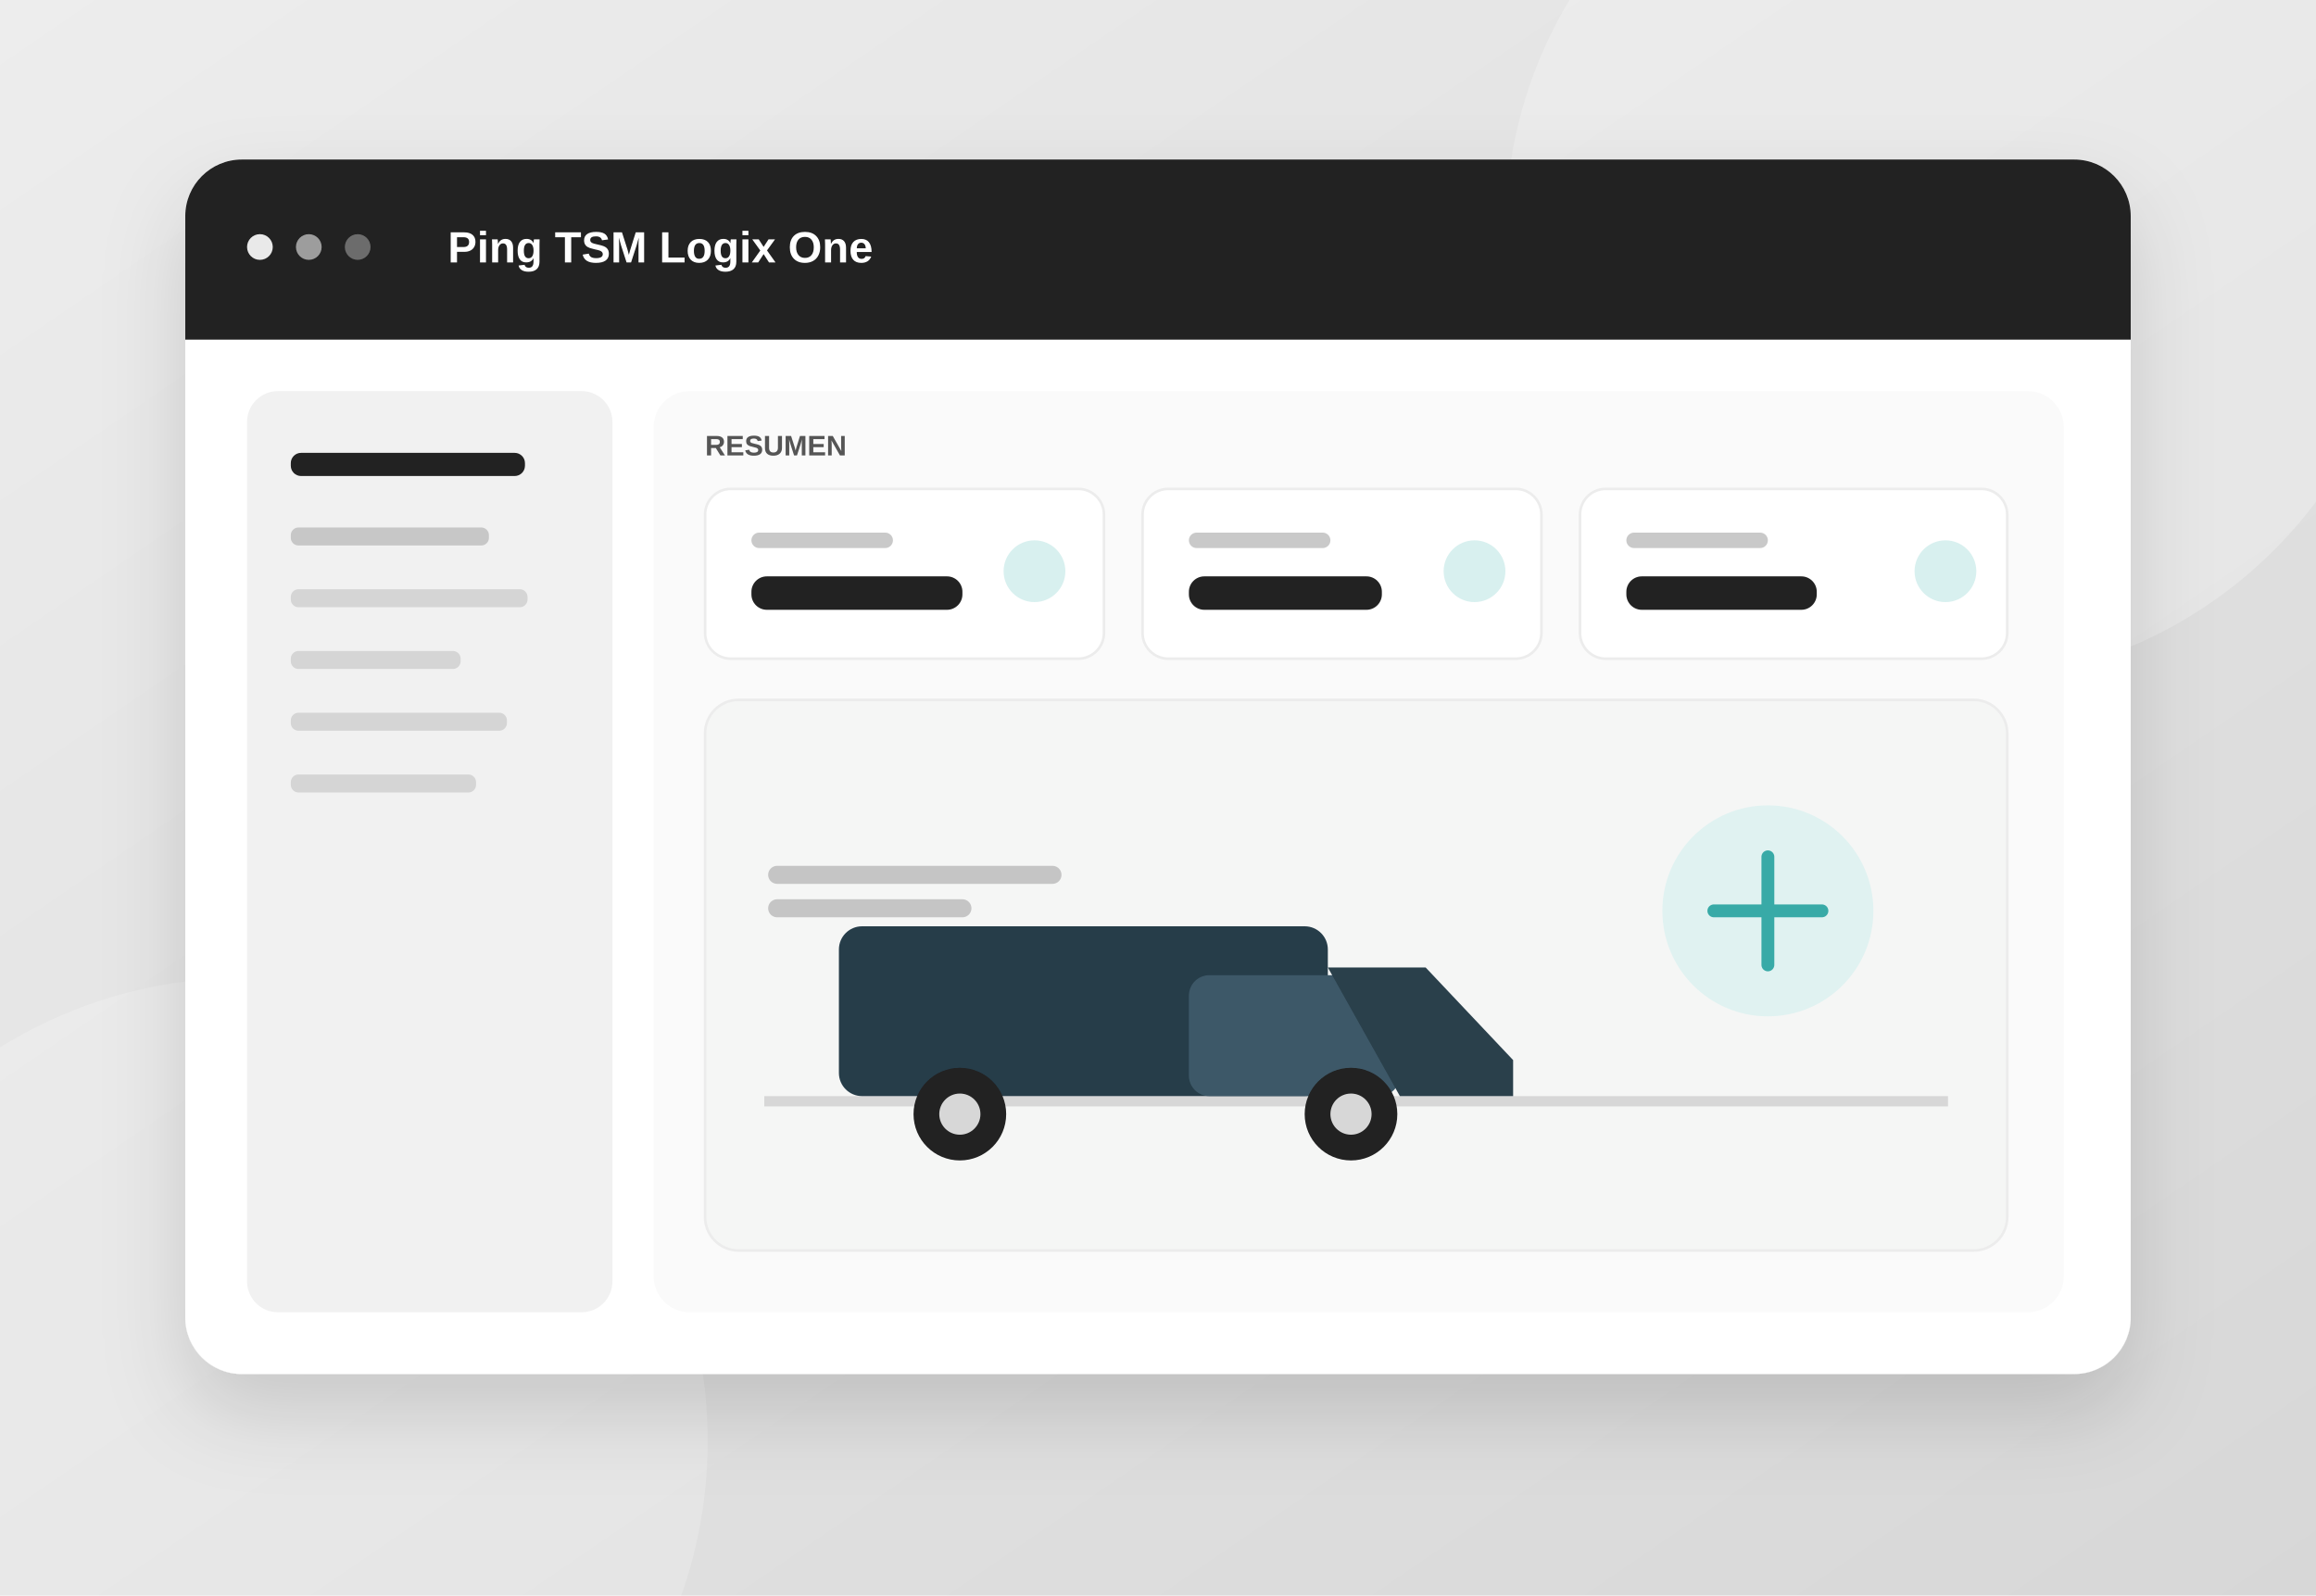
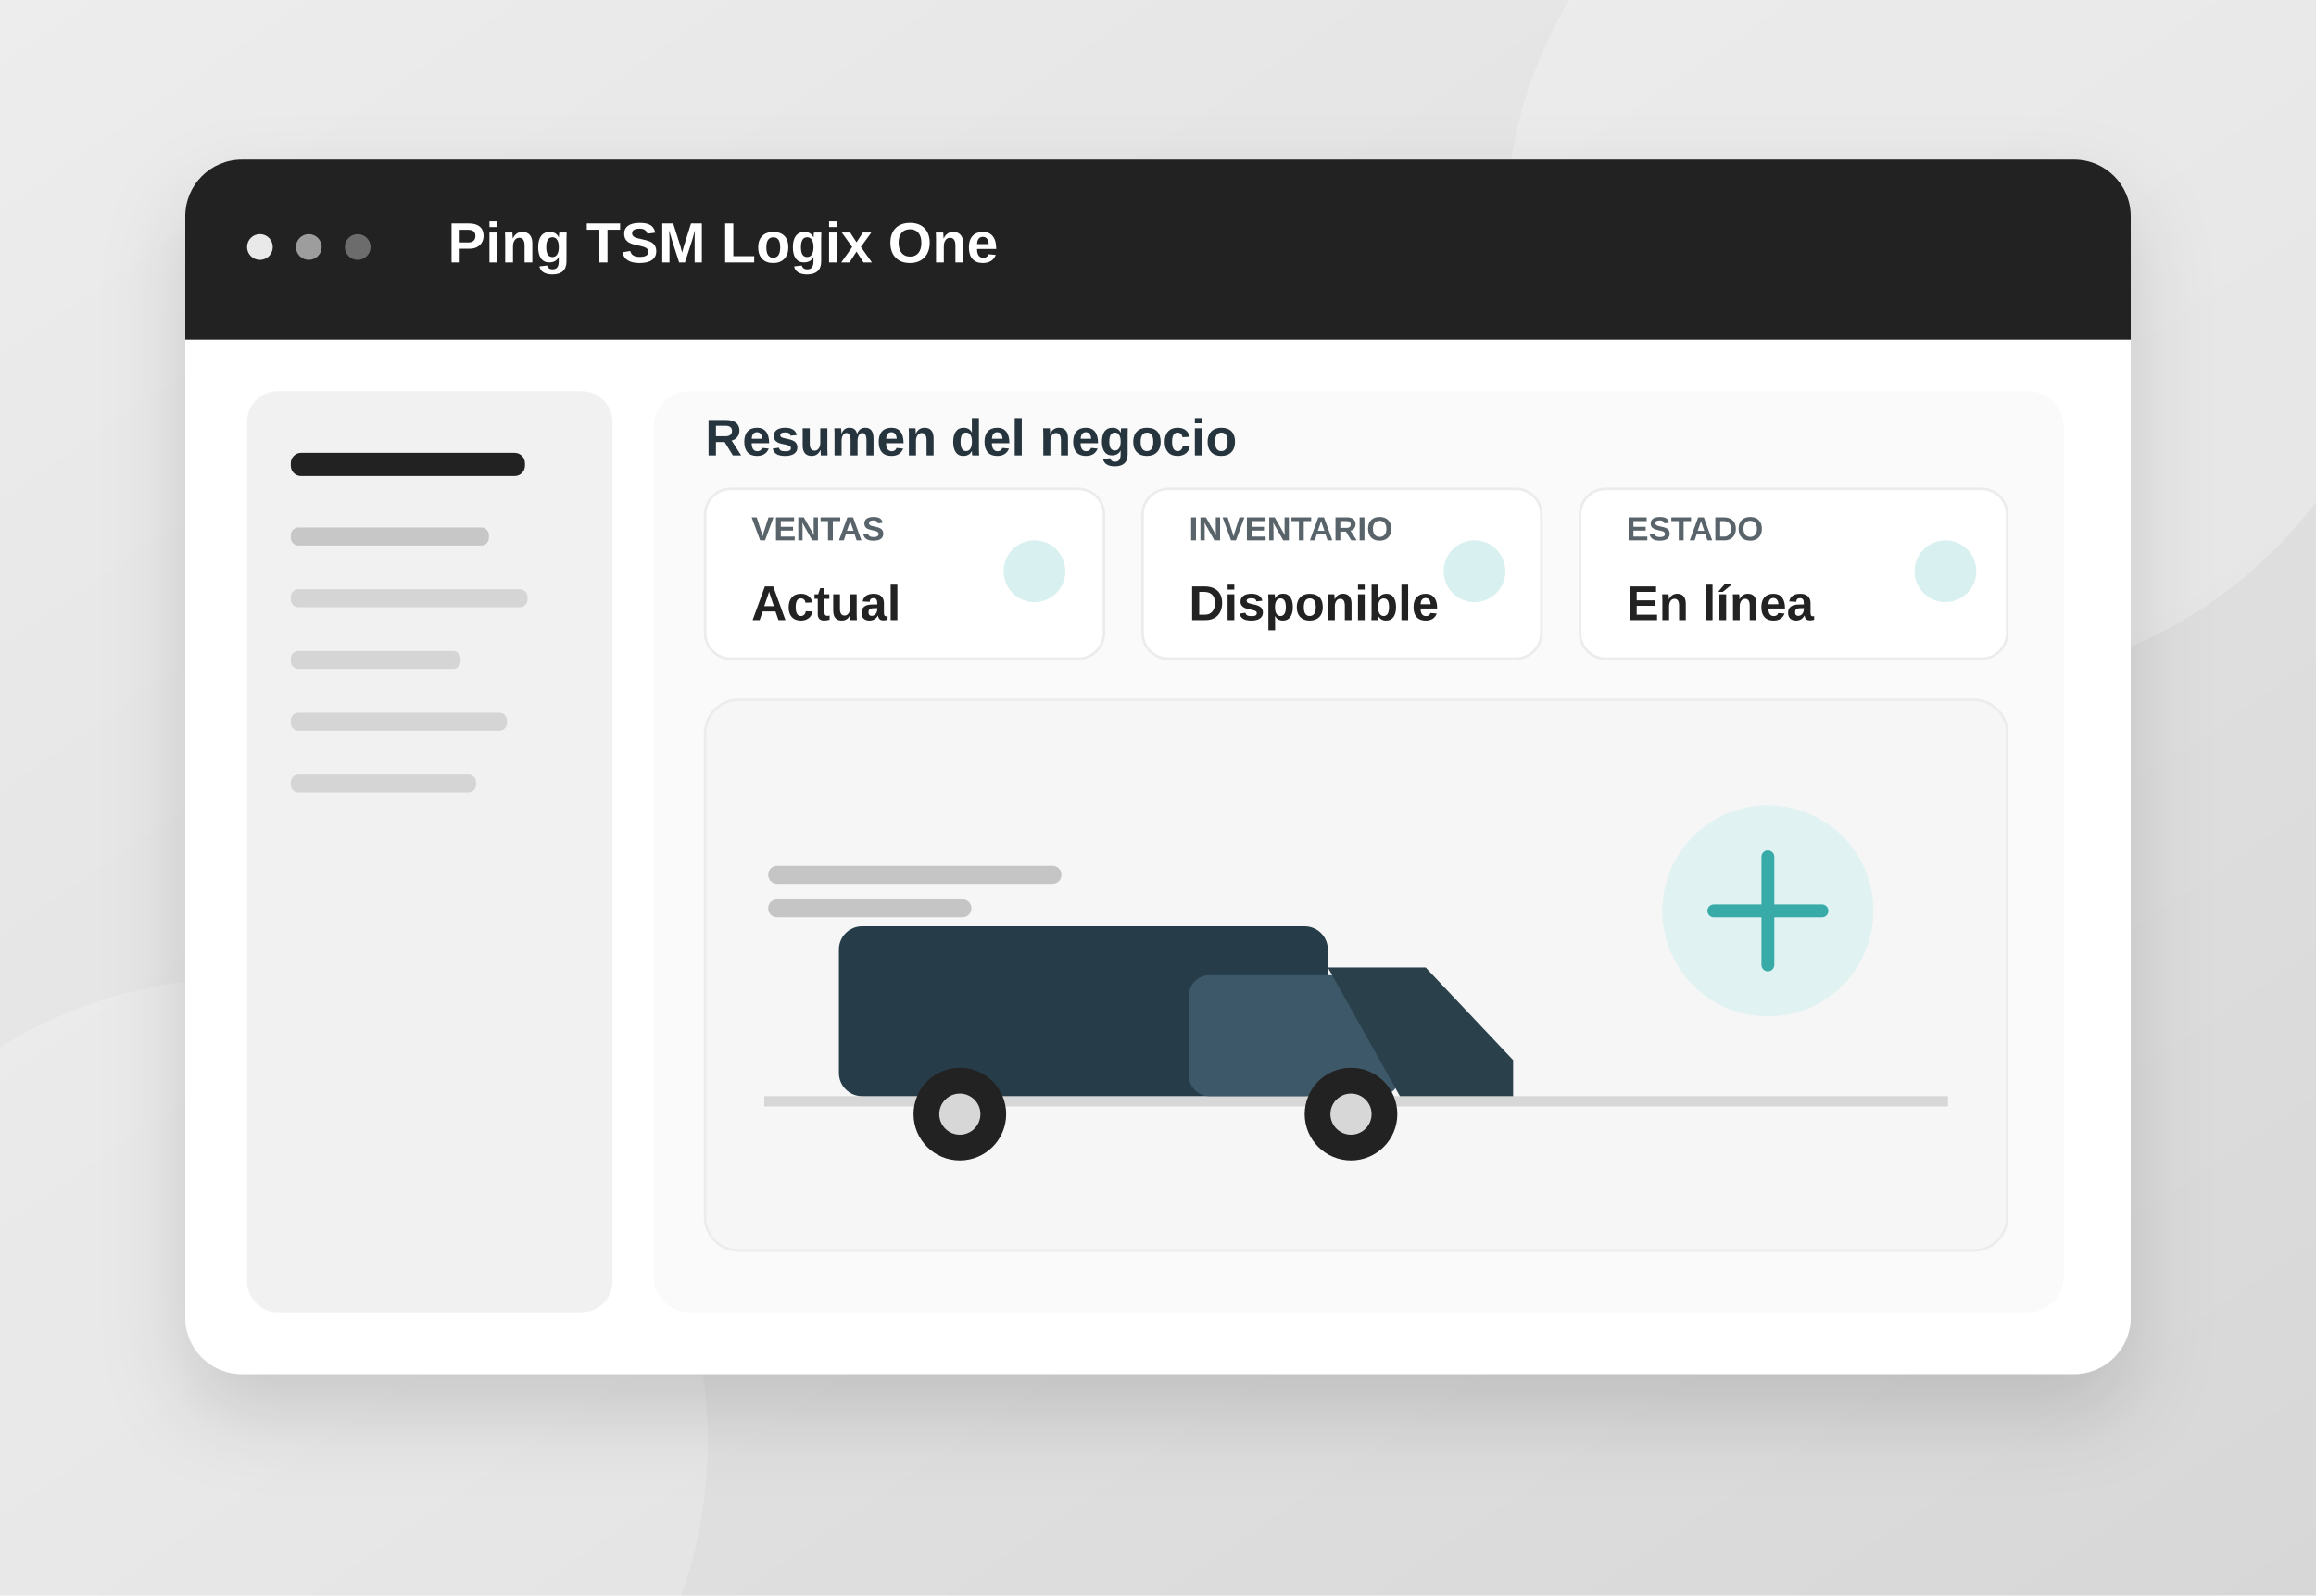
<svg xmlns="http://www.w3.org/2000/svg" viewBox="0 0 900 620" role="img" aria-label="Ping TSM Logix One">
  <defs>
    <linearGradient id="bg" x1="0" y1="0" x2="1" y2="1">
      <stop stop-color="#ededed" />
      <stop offset="1" stop-color="#d7d7d7" />
    </linearGradient>
    <linearGradient id="teal" x1="0" y1="0" x2="1" y2="1">
      <stop stop-color="#69d4d0" />
      <stop offset="1" stop-color="#2fa9a7" />
    </linearGradient>
    <filter id="shadow" x="-20%" y="-20%" width="150%" height="160%">
      <feDropShadow dx="0" dy="15" stdDeviation="16" flood-color="#151515" flood-opacity=".14" />
    </filter>
  </defs>
  <rect width="900" height="620" fill="url(#bg)" />
  <circle cx="760" cy="90" r="175" fill="#fff" opacity=".24" />
  <circle cx="95" cy="560" r="180" fill="#fff" opacity=".2" />
  <g filter="url(#shadow)">
    <rect x="72" y="62" width="756" height="472" rx="22" fill="#fff" />
    <path d="M94 62h712a22 22 0 0 1 22 22v48H72V84a22 22 0 0 1 22-22" fill="#202020" />
    <circle cx="101" cy="96" r="5" fill="#fff" opacity=".9" />
    <circle cx="120" cy="96" r="5" fill="#fff" opacity=".56" />
    <circle cx="139" cy="96" r="5" fill="#fff" opacity=".34" />
-     <text x="174" y="102" fill="#fff" font-family="Arial,sans-serif" font-size="17" font-weight="700">Ping TSM Logix One</text>
+     <text x="174" y="102" fill="#fff" font-family="Arial,sans-serif" font-size="22" font-weight="700">Ping TSM Logix One</text>
    <rect x="96" y="152" width="142" height="358" rx="12" fill="#f1f1f1" />
    <rect x="113" y="176" width="91" height="9" rx="4" fill="#202020" />
    <rect x="113" y="205" width="77" height="7" rx="3" fill="#c7c7c7" />
    <rect x="113" y="229" width="92" height="7" rx="3" fill="#d5d5d5" />
    <rect x="113" y="253" width="66" height="7" rx="3" fill="#d5d5d5" />
    <rect x="113" y="277" width="84" height="7" rx="3" fill="#d5d5d5" />
    <rect x="113" y="301" width="72" height="7" rx="3" fill="#d5d5d5" />
    <rect x="254" y="152" width="548" height="358" rx="14" fill="#fafafa" />
-     <text x="274" y="177" fill="#555" font-family="Arial,sans-serif" font-size="11" font-weight="700">RESUMEN</text>
+     <text x="274" y="177" fill="#26343d" font-family="Arial,sans-serif" font-size="20" font-weight="700">Resumen del negocio</text>
    <rect x="274" y="190" width="155" height="66" rx="10" fill="#fff" stroke="#ececec" />
    <rect x="444" y="190" width="155" height="66" rx="10" fill="#fff" stroke="#ececec" />
    <rect x="614" y="190" width="166" height="66" rx="10" fill="#fff" stroke="#ececec" />
-     <rect x="292" y="207" width="55" height="6" rx="3" fill="#c9c9c9" />
-     <rect x="292" y="224" width="82" height="13" rx="6" fill="#242424" />
+     <text x="292" y="210" fill="#59636b" font-family="Arial,sans-serif" font-size="13" font-weight="700">VENTAS</text>
+     <text x="292" y="241" fill="#202020" font-family="Arial,sans-serif" font-size="19" font-weight="700">Actual</text>
    <circle cx="402" cy="222" r="12" fill="#d8f0ef" />
    <circle cx="573" cy="222" r="12" fill="#d8f0ef" />
    <circle cx="756" cy="222" r="12" fill="#d8f0ef" />
-     <rect x="462" y="207" width="55" height="6" rx="3" fill="#c9c9c9" />
-     <rect x="462" y="224" width="75" height="13" rx="6" fill="#242424" />
-     <rect x="632" y="207" width="55" height="6" rx="3" fill="#c9c9c9" />
-     <rect x="632" y="224" width="74" height="13" rx="6" fill="#242424" />
+     <text x="462" y="210" fill="#59636b" font-family="Arial,sans-serif" font-size="13" font-weight="700">INVENTARIO</text>
+     <text x="462" y="241" fill="#202020" font-family="Arial,sans-serif" font-size="19" font-weight="700">Disponible</text>
+     <text x="632" y="210" fill="#59636b" font-family="Arial,sans-serif" font-size="13" font-weight="700">ESTADO</text>
+     <text x="632" y="241" fill="#202020" font-family="Arial,sans-serif" font-size="19" font-weight="700">En línea</text>
+     <text x="293" y="303" fill="#26343d" font-family="Arial,sans-serif" font-size="23" font-weight="700">Logística y transporte</text>
    <rect x="274" y="272" width="506" height="214" rx="13" fill="#f5f6f5" stroke="#ececec" />
    <path d="M297 428h460" stroke="#d7d7d7" stroke-width="4" />
    <rect x="326" y="360" width="190" height="66" rx="9" fill="#263d4a" />
    <rect x="462" y="379" width="82" height="47" rx="8" fill="#3e5968" />
    <path d="M516 376h38l34 36v14h-44" fill="#293f4b" />
    <circle cx="373" cy="433" r="18" fill="#202020" />
    <circle cx="373" cy="433" r="8" fill="#d7d7d7" />
    <circle cx="525" cy="433" r="18" fill="#202020" />
    <circle cx="525" cy="433" r="8" fill="#d7d7d7" />
    <path d="M302 340h107M302 353h72" stroke="#c5c5c5" stroke-width="7" stroke-linecap="round" />
    <circle cx="687" cy="354" r="41" fill="#e0f2f1" />
    <path d="M666 354h42m-21-21v42" stroke="#38aaa7" stroke-width="5" stroke-linecap="round" />
  </g>
</svg>
